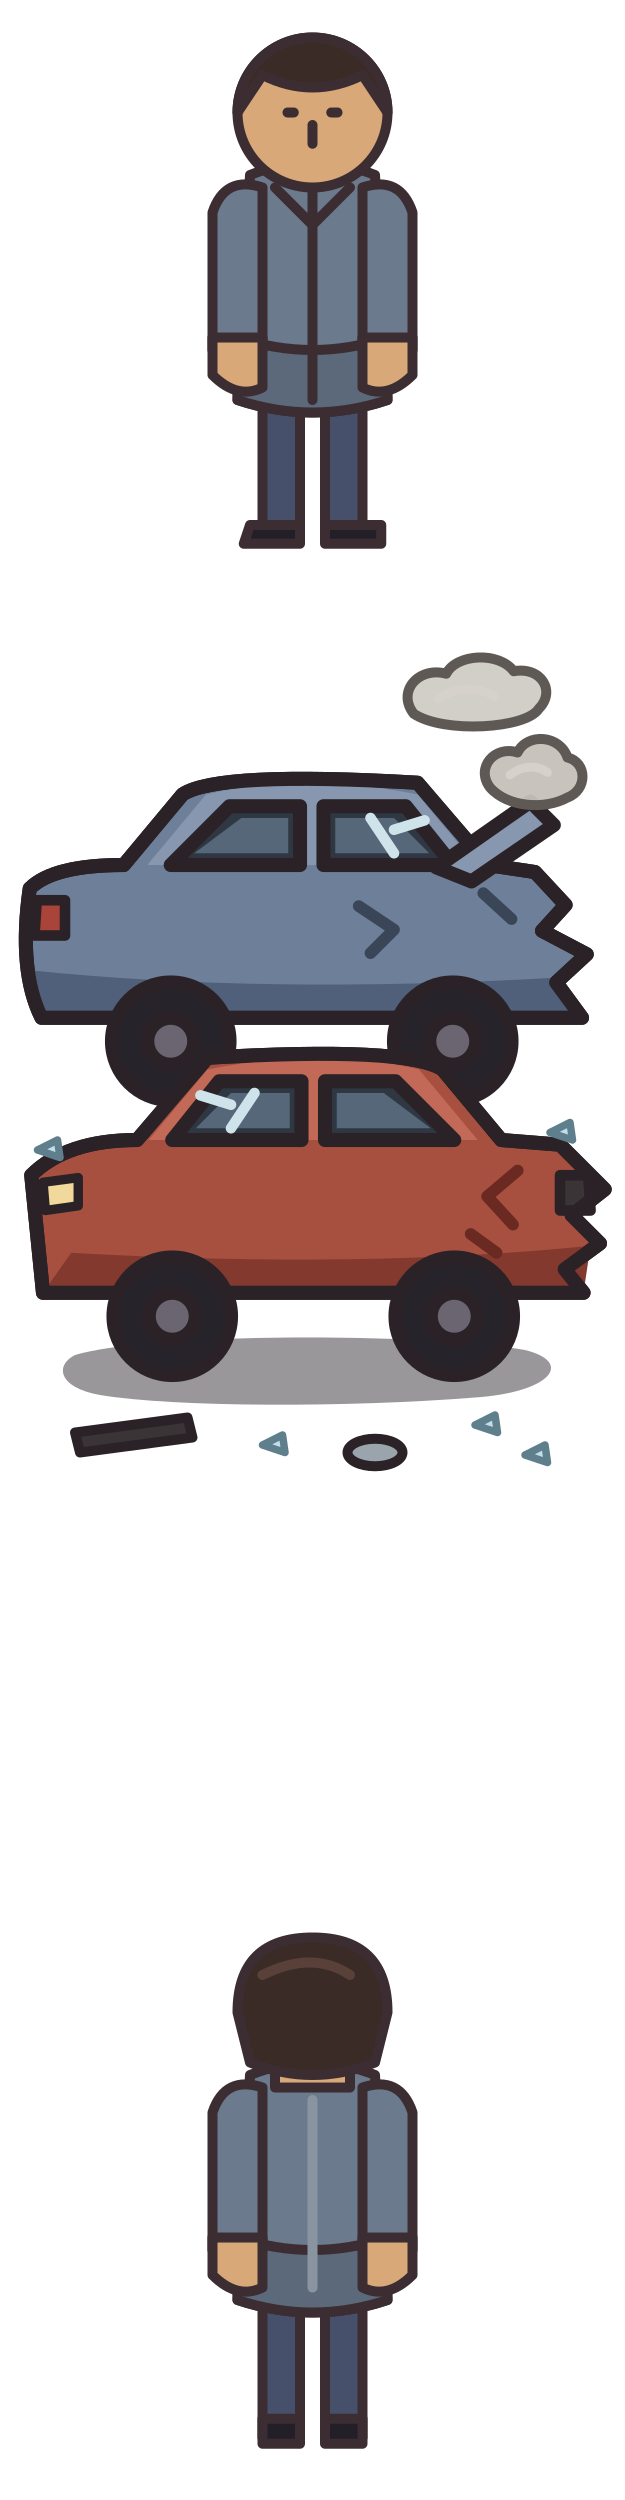
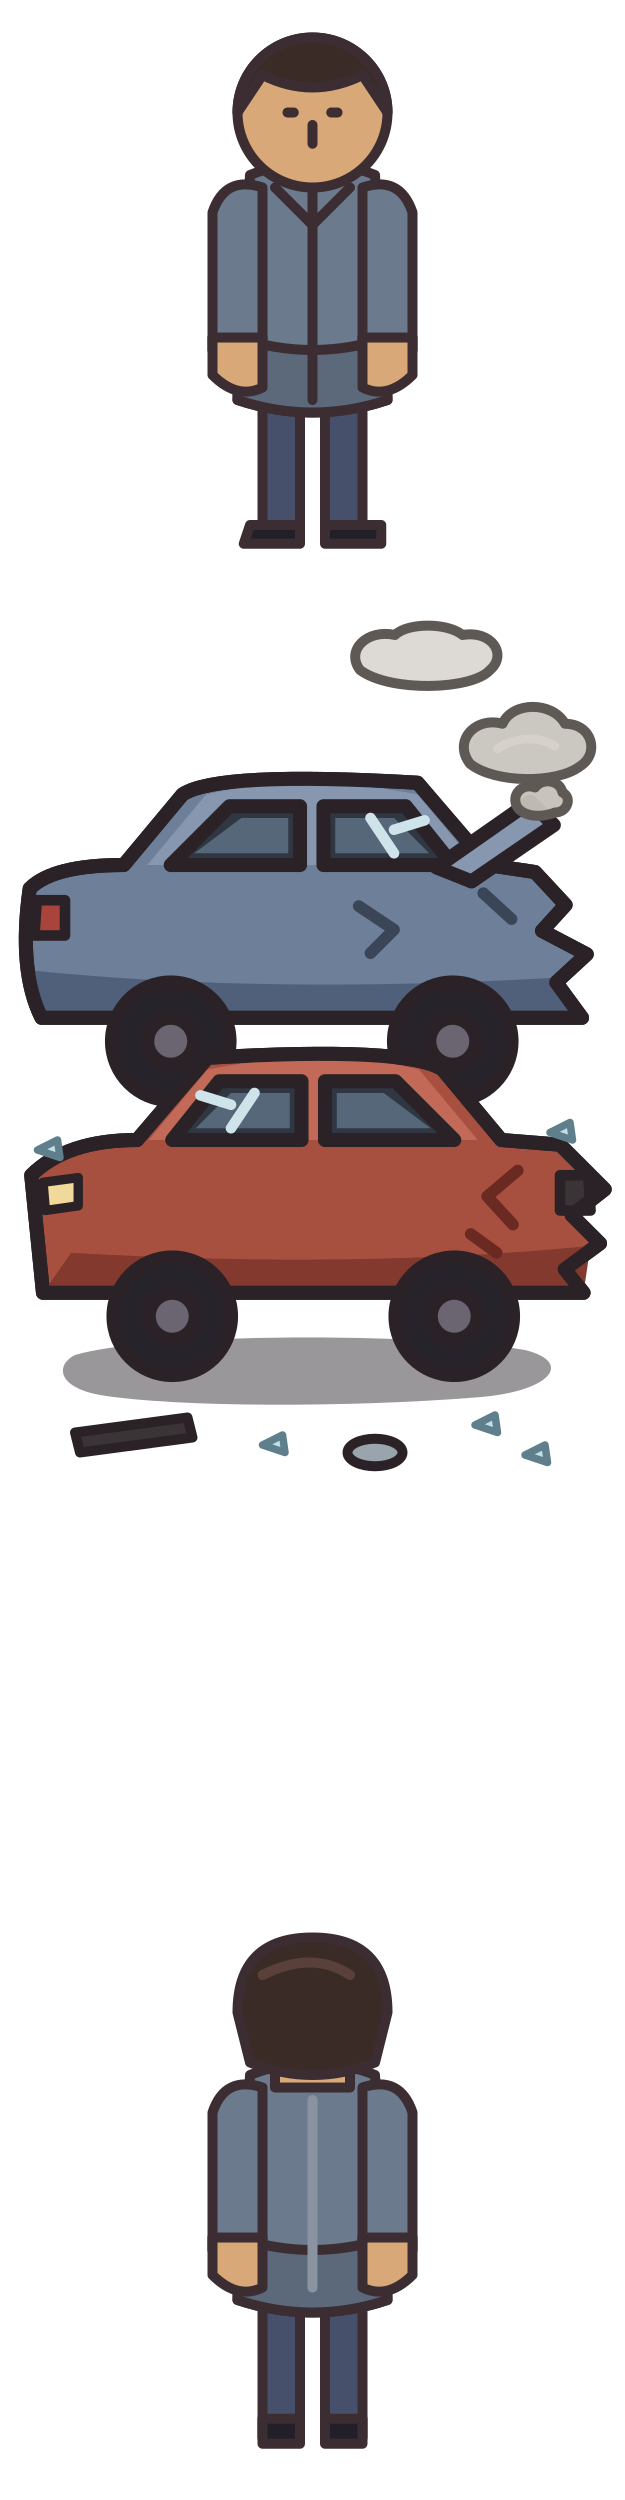
<svg xmlns="http://www.w3.org/2000/svg" width="50" height="200" viewBox="0 0 50 200" shape-rendering="geometricPrecision" stroke="#2a2226" stroke-width="1" stroke-linejoin="round" stroke-linecap="round">
  <g transform="translate(16 2)" stroke="#3b2d32" stroke-width="0.8">
    <path d="M5 28 H8 V41 H5 Z M10 28 H13 V41 H10 Z" fill="#46506b" />
    <path d="M4 40 H8 V41.5 H3.5 Z M10 40 H14.5 V41.5 H10 Z" fill="#221f28" />
    <path d="M4 12 Q9 10 14 12 L15 30 Q9 32 3 30 Z" fill="#6b7a8c" />
    <path d="M3 25 Q9 27 15 25 V30 Q9 32 3 30 Z" fill="#5c697a" />
    <path d="M9 13 V30 M6 13 L9 16 L12 13" fill="none" />
    <path d="M1 15 Q2 12 5 13 L5 26 L1 26 Z M13 13 Q16 12 17 15 V26 H13 Z" fill="#6b7a8c" />
    <path d="M1 25 H5 V29 Q3 30 1 28 Z M13 25 H17 V28 Q15 30 13 29 Z" fill="#d9a878" />
    <circle cx="9" cy="7" r="6" fill="#d9a878" />
    <path d="M3 7 A6 6 0 0 1 15 7 L13 4 Q9 6 5 4 Z" fill="#3a2b26" />
    <path d="M7 7 H7.5 M10.5 7 H11 M9 8 V9.5" fill="none" />
  </g>
  <path d="M6 108.4 C12 106.6 34 106.6 42 108 C46 109 44 111.4 38 111.8 C28 112.6 14 112.6 8 111.6 C4.6 111 4.4 109.2 6 108.4 Z" fill="#1d1a20" fill-opacity="0.45" stroke="none" />
  <g transform="translate(0.5 60.74) scale(0.94)" stroke-width="1.2">
    <path d="M2 11 Q4 9 10 9 L15 3 Q18 1 35 2 L41 9 L45 9.6 L47.6 12.4 L45.6 14.6 L49.4 16.6 L46.8 19 L49 22 L3 22 Q1 18 2 11 Z" fill="#6d7f99" />
    <path d="M12 9 L17 3 Q25 1 35 3 L40 9 Z" fill="#8797b0" stroke="none" />
    <path d="M2.4 18 Q22 20 46.6 18.6 L49 22 L3 22 Z" fill="#50607a" stroke="none" />
    <path d="M14 9 L19 4 L25 4 L25 9 Z M27 4 L34 4 L38 9 L27 9 Z" fill="#2f3742" />
    <path d="M16 8 L20 5 L24 5 L24 8 Z M28 5 L33 5 L36 8 L28 8 Z" fill="#556779" stroke="none" />
    <path d="M31 5 L33 8 M33 6 L35.6 5.2" fill="none" stroke="#cfe3ea" stroke-width="0.9" />
    <path d="M30 12.5 L33 14.5 L31 16.5 M40.6 11.4 L43 13.6" fill="none" stroke="#3a4658" stroke-width="1" />
    <path d="M2.6 12 L5 12 L5 15 L2.4 15 Z" fill="#a8443a" stroke-width="0.9" />
    <path d="M2 11 Q4 9 10 9 L15 3 Q18 1 35 2 L41 9 L45 9.6 L47.6 12.4 L45.6 14.6 L49.4 16.6 L46.8 19 L49 22 L3 22 Q1 18 2 11 Z" fill="none" />
    <path d="M36.6 9.2 L44.6 3.6 L46.6 5.6 L39.6 10.4 Z" fill="#8797b0" />
    <circle cx="14" cy="24" r="5" fill="#26232a" />
    <circle cx="38" cy="24" r="5" fill="#26232a" />
    <circle cx="14" cy="24" r="2" fill="#6a6570" />
    <circle cx="38" cy="24" r="2" fill="#6a6570" />
  </g>
  <g transform="translate(49.5 82.74) scale(-0.94 0.94)" stroke-width="1.2">
    <path d="M5 9.4 L10 9 L15 3 Q18 1 35 2 L41 9 Q47 9 50 12 L49 22 L3 22 L4.6 20 L1.6 17.8 L4 15.4 L1.2 13.2 Z" fill="#a8503f" />
    <path d="M12 9 L17 3 Q25 1 35 3 L40 9 Z" fill="#c26a57" stroke="none" />
    <path d="M2.4 18 Q22 20 46.6 18.6 L49 22 L3 22 Z" fill="#83392d" stroke="none" />
    <path d="M14 9 L19 4 L25 4 L25 9 Z M27 4 L34 4 L38 9 L27 9 Z" fill="#2f3742" />
    <path d="M16 8 L20 5 L24 5 L24 8 Z M28 5 L33 5 L36 8 L28 8 Z" fill="#556779" stroke="none" />
    <path d="M31 5 L33 8 M33 6 L35.6 5.2" fill="none" stroke="#cfe3ea" stroke-width="0.9" />
    <path d="M8.6 11.6 L11.2 13.8 L9 16.2 M12.6 17 L10.4 18.6" fill="none" stroke="#6a2a21" stroke-width="1" />
    <path d="M2.6 12 L5 12 L5 15 L2.4 15 Z" fill="#3a3436" stroke-width="0.9" />
    <path d="M46 12.2 L49 12.6 L48.8 15 L46 14.6 Z" fill="#f0d99a" stroke-width="0.8" />
    <path d="M5 9.4 L10 9 L15 3 Q18 1 35 2 L41 9 Q47 9 50 12 L49 22 L3 22 L4.6 20 L1.6 17.8 L4 15.4 L1.2 13.2 Z" fill="none" />
    <circle cx="14" cy="24" r="5" fill="#26232a" />
    <circle cx="38" cy="24" r="5" fill="#26232a" />
    <circle cx="14" cy="24" r="2" fill="#6a6570" />
    <circle cx="38" cy="24" r="2" fill="#6a6570" />
  </g>
  <path d="M6 114.6 L15 113.4 L15.4 115 L6.4 116.2 Z" fill="#3a3436" stroke-width="0.8" />
  <path d="M38 114 L39.6 113.2 L39.8 114.6 Z M42 116.4 L43.6 115.6 L43.8 117.0 Z M21 115.6 L22.6 114.8 L22.8 116.2 Z M44 90.6 L45.6 89.8 L45.8 91.2 Z M3 92 L4.6 91.2 L4.8 92.6 Z" fill="#bfe0ea" stroke="#5f7f8c" stroke-width="0.6" />
  <ellipse cx="30" cy="116.2" rx="2.2" ry="1.1" fill="#9aa4ac" stroke-width="0.8" />
-   <path d="M33.1 57.1 C31.7 55.3 33.5 53.3 35.7 53.9 C36.5 52.3 39.9 52.1 41.1 53.7 C43.3 53.3 44.5 55.3 43.1 56.7 C42.1 58.3 35.5 58.7 33.1 57.1 Z" fill="#c6c1ba" stroke="#5e5955" stroke-width="0.8" fill-opacity="0.8" />
-   <path d="M35.1 55.9 C36.5 54.9 38.3 54.9 39.5 55.7" fill="none" stroke="#d6d1ca" stroke-width="0.7" />
-   <path d="M39.2 63 C38 61.4 39.6 59.6 41.4 60.2 C42.2 58.6 44.8 58.8 45.4 60.6 C47 61 47 63.2 45.4 63.8 C43.6 64.8 40.6 64.6 39.2 63 Z" fill="#c6c1ba" stroke="#5e5955" stroke-width="0.8" fill-opacity="0.95" />
-   <path d="M40.8 62 C41.8 61.2 43 61.2 43.8 61.8" fill="none" stroke="#d6d1ca" stroke-width="0.7" />
+   <path d="M28.8 53.6 C27.6 52 29.4 50.3 31.6 50.8 C32.6 49.8 35.8 49.8 37 50.8 C39.4 50.4 40.6 52.4 39.2 53.6 C37.8 55.2 31.2 55.4 28.8 53.6 Z" fill="#c6c1ba" stroke="#5e5955" stroke-width="0.8" fill-opacity="0.6" />
+   <path d="M37.6 61.1 C36.2 59.3 38 57.3 40.2 57.9 C41 56.1 44.2 56.1 45.2 57.9 C47.4 57.9 48 60.3 46.4 61.3 C44.6 62.7 39.6 62.7 37.6 61.1 Z" fill="#c6c1ba" stroke="#5e5955" stroke-width="0.8" fill-opacity="0.9" />
+   <path d="M39.8 59.9 C41.2 58.9 43.2 58.9 44.4 59.7" fill="none" stroke="#d6d1ca" stroke-width="0.7" />
+   <path d="M41.4 64.6 C40.8 63.6 41.8 62.6 42.8 63 C43.4 62.2 44.8 62.4 45 63.4 C45.8 63.8 45.4 65 44.4 65 C43.4 65.4 42 65.4 41.4 64.6 Z" fill="#c6c1ba" stroke="#5e5955" stroke-width="0.8" fill-opacity="0.95" />
  <g transform="translate(16 154)" stroke="#3b2d32" stroke-width="0.8">
    <path d="M5 28 H8 V41 H5 Z M10 28 H13 V41 H10 Z" fill="#46506b" />
    <path d="M5 39.5 H8 V41.5 H5 Z M10 39.5 H13 V41.5 H10 Z" fill="#221f28" />
    <path d="M4 12 Q9 10 14 12 L15 30 Q9 32 3 30 Z" fill="#6b7a8c" />
    <path d="M3 25 Q9 27 15 25 V30 Q9 32 3 30 Z" fill="#5c697a" />
    <path d="M9 14 V29" fill="none" stroke="#8a94a0" />
    <path d="M1 15 Q2 12 5 13 L5 26 L1 26 Z M13 13 Q16 12 17 15 V26 H13 Z" fill="#6b7a8c" />
    <path d="M1 25 H5 V29 Q3 30 1 28 Z M13 25 H17 V28 Q15 30 13 29 Z" fill="#d9a878" />
    <path d="M6 9 H12 V13 H6 Z" fill="#d9a878" />
    <path d="M3 7 Q3 1 9 1 Q15 1 15 7 L14 11 Q9 13 4 11 Z" fill="#3a2b26" />
    <path d="M5 4 Q9 2 12 4" fill="none" stroke="#594139" />
  </g>
</svg>
